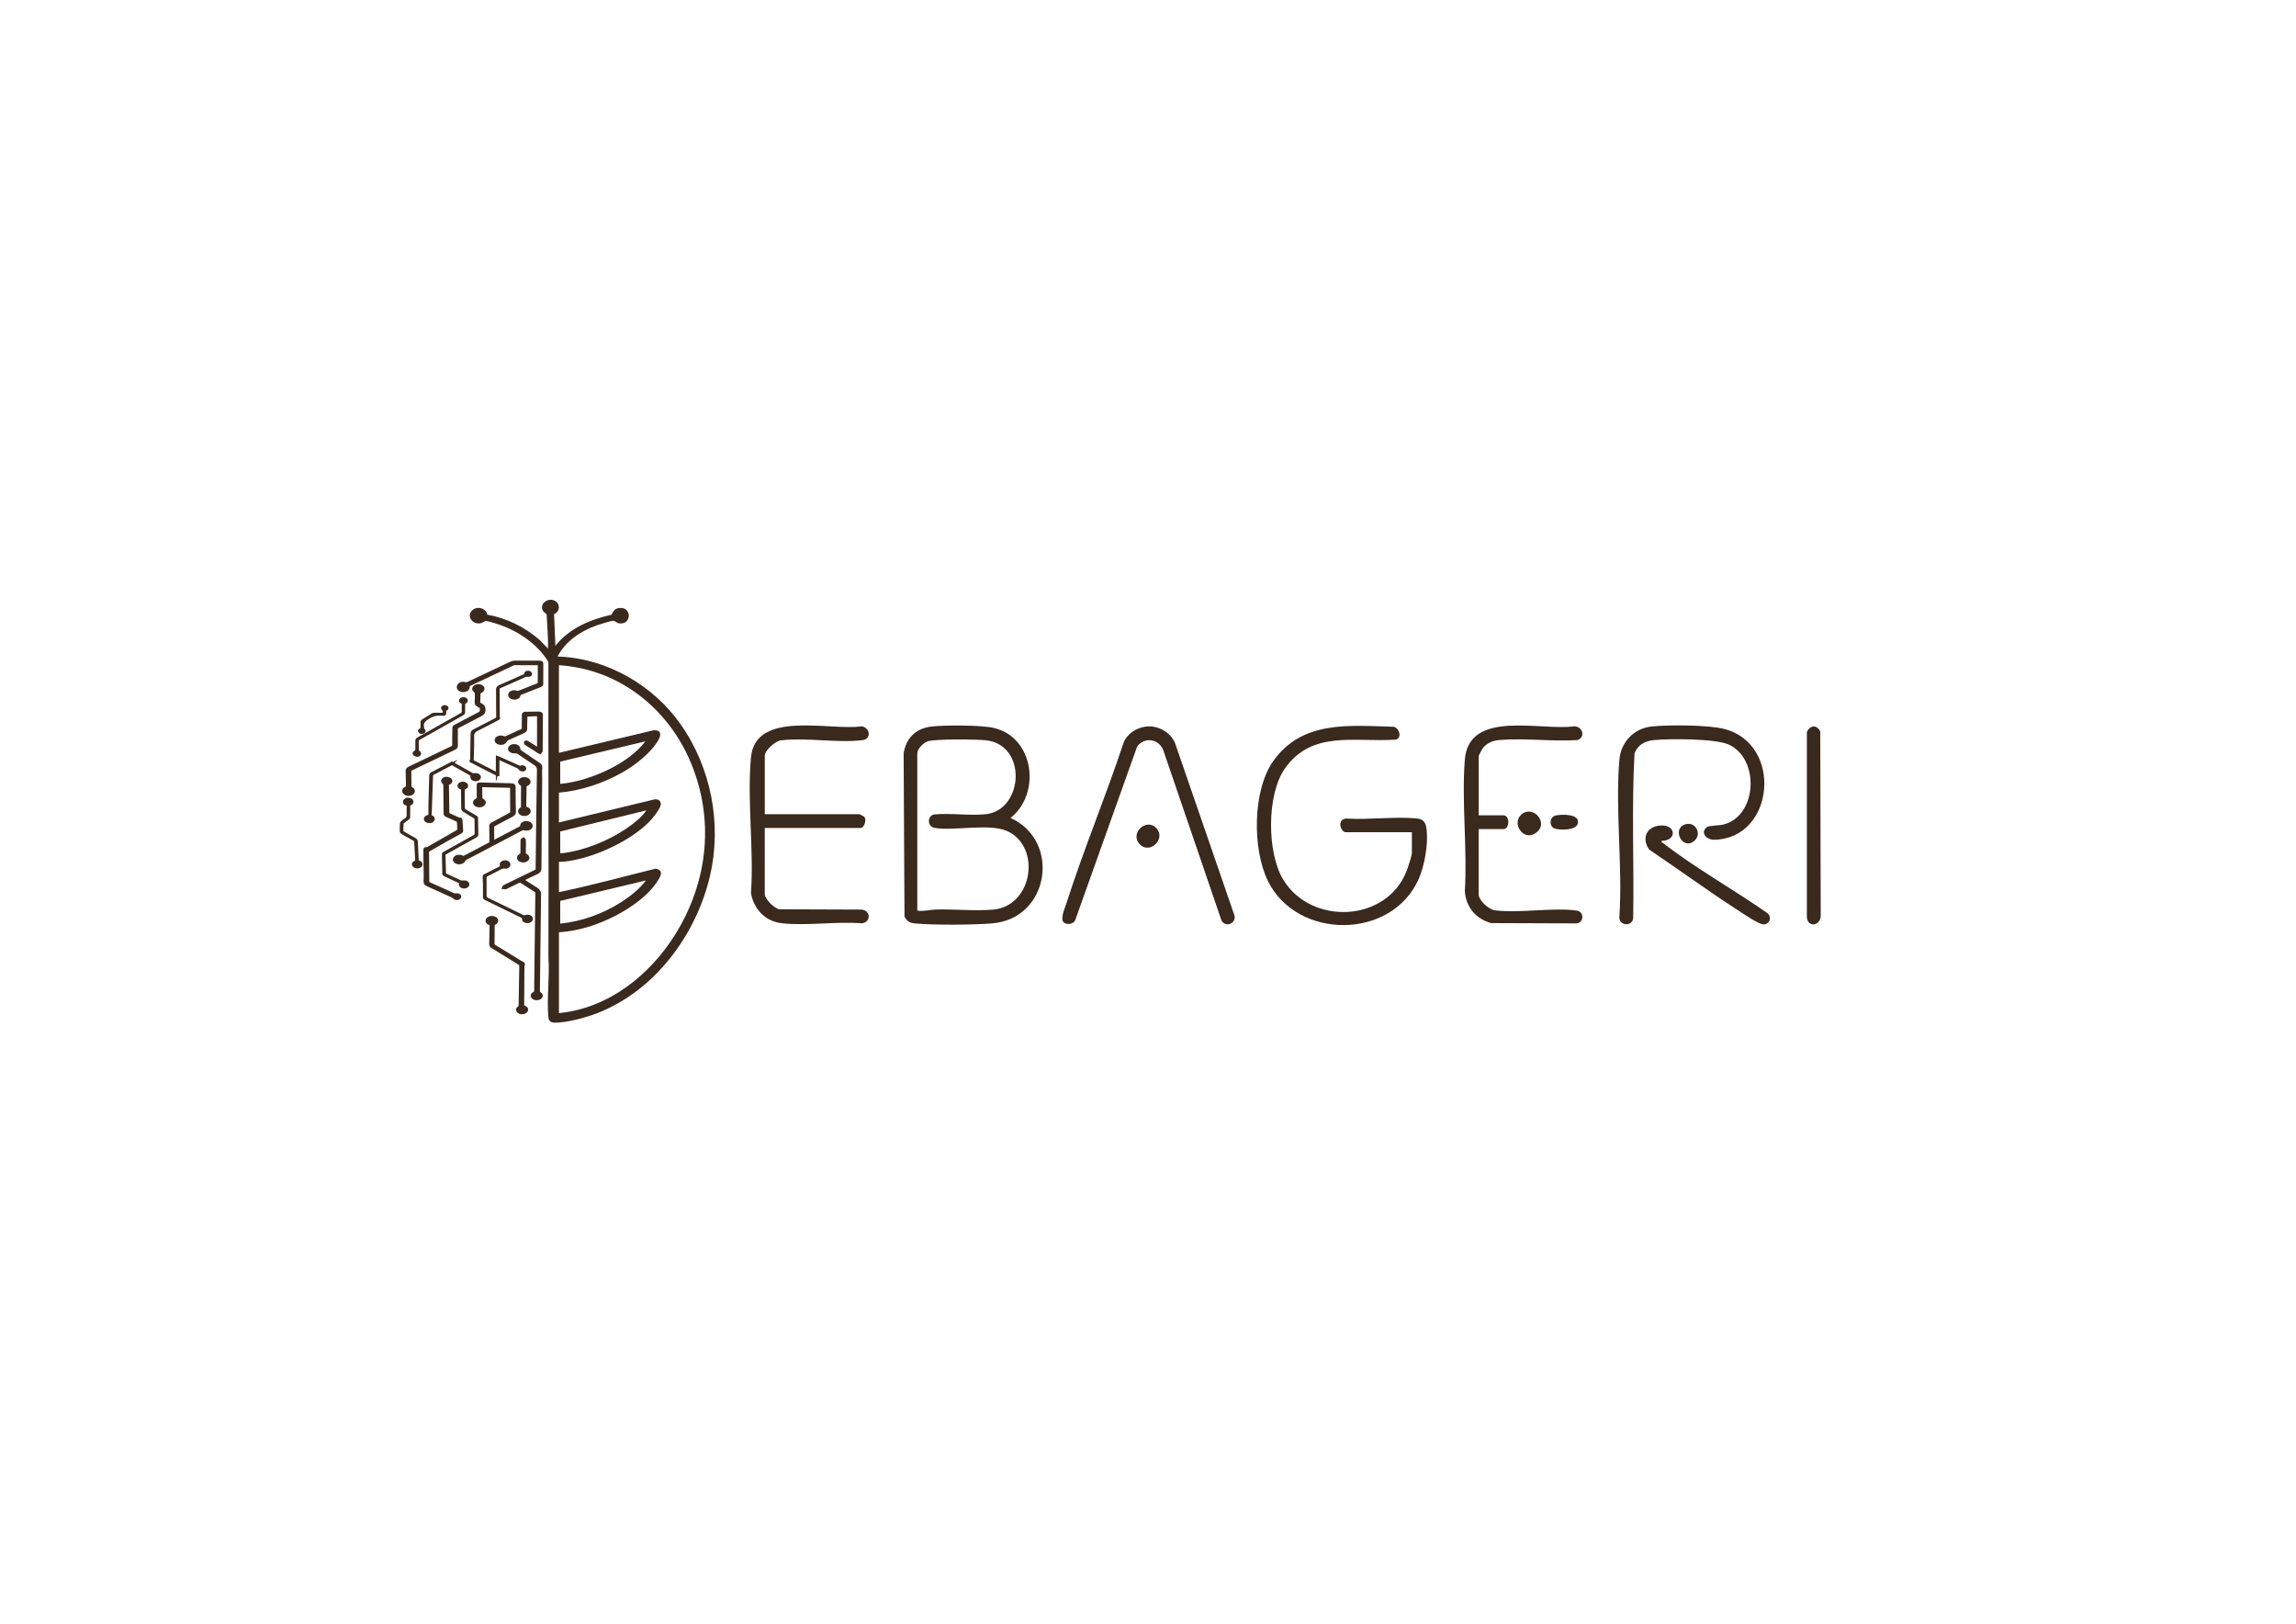
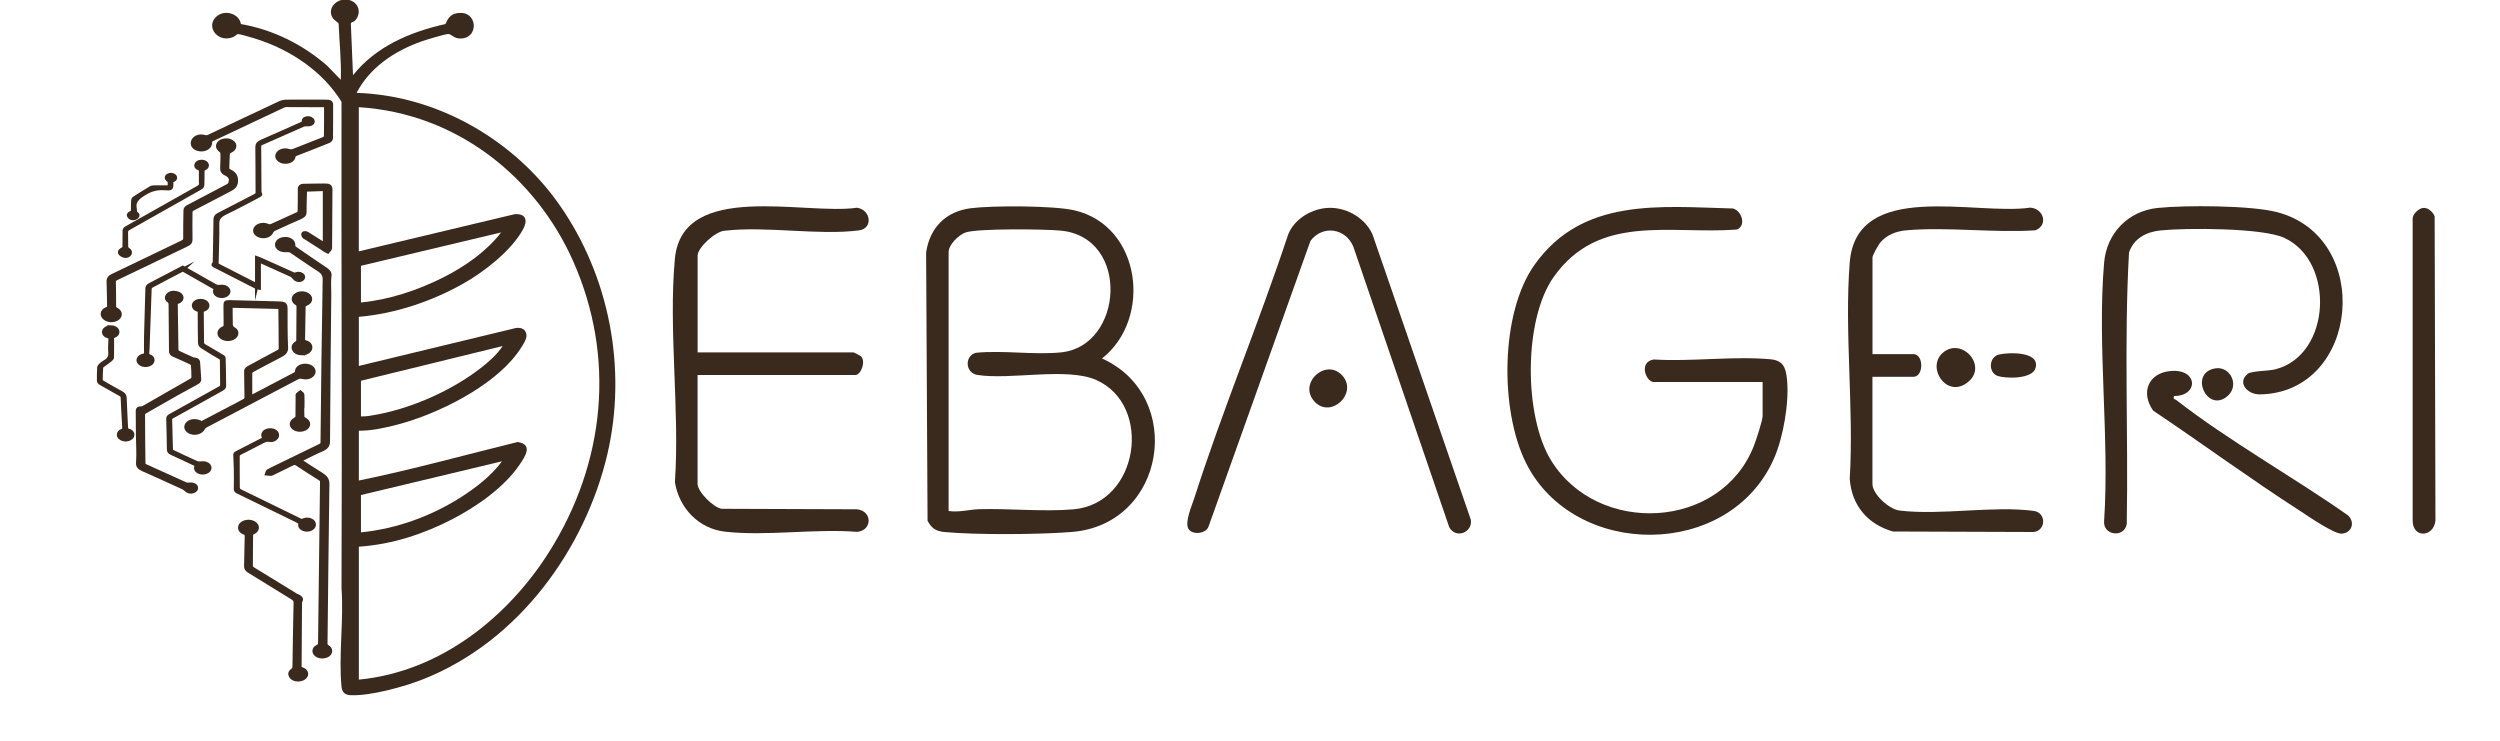
- <svg xmlns="http://www.w3.org/2000/svg" id="Layer_1" version="1.1" viewBox="0 0 841.89 595.28">
+ <svg xmlns="http://www.w3.org/2000/svg" id="Layer_1" version="1.1" viewBox="125 220 557 165">
  <defs>
    <style>
      .st0, .st1 {
        fill: #3a291d;
      }

      .st1 {
        stroke: #3a291d;
        stroke-miterlimit: 10;
        stroke-width: .82px;
      }
    </style>
  </defs>
  <path class="st0" d="M203.66,236.75c4.95-6.25,12.5-9.6,20.58-11.39.48-1.08,1-2.07,2.36-2.37,4.97-1.1,5.32,5.88.71,5.58-1.12-.07-1.69-.85-2.31-.99-.54-.12-5.15,1.32-6.01,1.62-6.2,2.17-11.66,5.93-14.54,11.49,18.47.6,35.25,10.86,45.04,24.73,11.43,16.2,15.24,36.97,10.82,55.82-4.83,20.58-19.36,41.55-41.11,50.12-4.11,1.62-11.64,3.73-16.07,3.53-1.36-.06-1.92-.72-2.04-1.91-.68-6.97.53-14.84,0-21.9.15-36.1-.07-72.24,0-108.41-4.15-6.7-11.32-11.63-19.3-14.09-.58-.18-3.48-1.05-3.83-.98-.16.03-.63.48-.92.61-3.34,1.5-6.3-2.12-3.91-4.44,1.81-1.76,5.17-.79,5.55,1.59,7.26,1.26,13.92,4.65,19.21,9.28l3.04,3.14c.15-4.18-.32-8.31-.48-12.48-.06-.31-1.01-.79-1.32-1.28-1.64-2.65,2.01-5.3,4.6-3.61,1.55,1.01,1.55,3.12.23,4.3-.24.22-.77.18-.79.59l.48,11.46ZM204.94,243.9v32.1l34.74-8.28c2.71-.16,2.85,1.57,1.83,3.42-2.57,4.67-8.5,9.35-13.34,12.07-6.93,3.9-15.07,6.68-23.22,7.38v10.94l34.9-8.43c1.45-.27,2.49.42,2.45,1.79-.03,1.02-1.46,3.01-2.12,3.91-5.45,7.31-17.49,13.42-26.7,15.82-2.73.71-5.67,1.36-8.53,1.35v11.09c11.92-2.43,23.6-5.69,35.38-8.58,3.55.55,1.61,3.3.42,5.07-3.37,4.99-9.48,9.28-15.02,12.15-6.34,3.28-13.46,5.62-20.78,6.1v29.62c18.45-1.78,33.41-14.26,42.34-28.36,12.62-19.94,14.93-43.57,5.34-65.03-8.14-18.2-25.41-32.73-47.67-34.15ZM205.42,279.22v8.17c6.32-.6,12.67-2.74,18.22-5.52,5-2.51,9.71-5.83,13.03-10.09l-31.25,7.44ZM205.42,312.78c1.31.04,2.6-.24,3.88-.48,7.88-1.51,16.51-5.44,22.64-10.17,1.9-1.46,3.76-3.08,5.05-5.03l-31.57,7.73v7.95ZM205.42,330.29v8.32c7.97-.8,15.63-3.61,22.17-7.76,3.45-2.19,6.9-4.87,9.25-8.07l-31.41,7.51Z" />
  <g>
    <path class="st1" d="M191.73,322.55c1.7,1.1,3.29,2.17,4.94,3.18.91.56,1.32,1.15,1.31,2.04-.17,11.86-.28,23.73-.42,35.59,0,.32.1.54.47.77.78.48.76,1.32.03,1.82-.73.49-1.95.46-2.6-.08-.67-.55-.59-1.38.27-1.8.46-.23.54-.47.54-.82.14-11.98.28-23.96.44-35.94,0-.3-.14-.47-.45-.66-1.71-1.07-3.4-2.16-5.06-3.26-.41-.28-.67-.27-1.12-.04-1.35.69-2.75,1.35-4.13,2.02-.17.08-.35.22-.53.24-.31.02-.63-.04-.94-.07.08-.2.07-.47.26-.59.45-.29.99-.51,1.49-.76,3.34-1.63,6.67-3.25,10.02-4.87.42-.2.57-.41.57-.77.13-12.08.26-24.16.48-36.23.02-.96-.29-1.61-1.31-2.25-2.11-1.33-4.08-2.76-6.14-4.13-.19-.13-.58-.19-.85-.16-.91.09-1.7-.14-2.11-.67-.36-.46-.24-1.09.26-1.48.55-.42,1.41-.55,2.14-.32.78.25,1.15.78,1.1,1.43-.01.19.14.44.34.58,2.24,1.55,4.49,3.09,6.76,4.61.62.42,1.06.78.96,1.51-.18,1.33-.03,2.68-.05,4.03-.1,10.95-.23,21.9-.28,32.85,0,.9-.36,1.42-1.43,1.87-1.47.63-2.85,1.36-4.27,2.05-.21.1-.41.21-.69.36Z" />
    <path class="st1" d="M180.81,308.54c.65-.34,1.31-.68,1.96-1.02,2.59-1.36,5.18-2.73,7.78-4.08.36-.19.58-.37.58-.72,0-.8,1.03-1.38,2.15-1.27,1.08.11,1.83.86,1.59,1.6-.26.8-1.35,1.27-2.43.99-.52-.13-.85-.08-1.27.14-6.73,3.54-13.47,7.08-20.19,10.62-.33.17-.61.45-.76.72-.43.76-1.55,1.15-2.58.84-1.05-.32-1.48-1.17-.95-1.87.55-.72,1.8-.92,2.8-.45.14.06.27.13.43.22,2.2-1.15,4.39-2.3,6.59-3.45.98-.52,1.99-1.02,2.94-1.56.23-.13.43-.4.43-.6-.01-2.01-.08-4.01-.08-6.02,0-.23.27-.53.54-.68,2.21-1.22,4.47-2.4,6.69-3.61.24-.13.47-.4.47-.6,0-3-.04-6.01-.07-9.01,0-.08-.03-.16-.05-.3-3.63-.09-7.25-.18-10.96-.27,0,.25,0,.43,0,.61.01,1.08.03,2.16.03,3.24,0,.51,0,.95.71,1.34.83.46.68,1.41-.12,1.89-.84.51-2.07.43-2.77-.18-.66-.58-.53-1.48.38-1.89.51-.23.59-.48.58-.86-.03-1.44-.03-2.89-.03-4.33,0-.66.13-.72,1.07-.7,3.61.1,7.23.18,10.84.28,1.25.03,1.54.24,1.55,1.11.03,2.9-.04,5.81.12,8.71.05.9-.36,1.37-1.32,1.85-2.08,1.04-4.07,2.16-6.11,3.23-.4.21-.57.44-.56.79.02,1.74.01,3.48.01,5.28Z" />
    <path class="st1" d="M163.7,285.21c.86,0,1.52.33,1.72.82.19.47-.07.98-.74,1.23-.41.15-.49.34-.48.63.05,3.37.08,6.73.15,10.1,0,.2.23.47.47.58.99.48,2.02.92,3.03,1.38.1.04.2.12.31.12,1.03,0,1.02.49,1.04,1.02.05,1.14.18,2.28.23,3.42,0,.22-.14.52-.38.65-1.57.9-3.2,1.74-4.79,2.63-2.34,1.32-4.66,2.65-6.98,3.99-.2.12-.37.35-.37.53,0,3.67.04,7.33.09,11,0,.16.18.38.37.47,2.98,1.37,5.98,2.73,8.99,4.07.2.09.52.1.77.07.76-.09,1.33.1,1.54.55.18.39-.07.82-.61,1.01-.6.22-1.19.07-1.63-.38-.18-.18-.42-.36-.69-.48-2.93-1.34-5.86-2.68-8.82-3.99-.83-.37-1.26-.69-1.2-1.5.14-2.07,0-4.14-.03-6.22-.02-1.76-.02-3.52-.04-5.28,0-.41.1-.73.87-.67.17.01.38-.11.54-.2,3.54-2.02,7.08-4.03,10.6-6.07.22-.13.39-.38.39-.58.01-.91-.02-1.83-.1-2.74-.02-.2-.24-.46-.49-.58-1.21-.58-2.45-1.12-3.7-1.66-.49-.21-.7-.47-.7-.89-.01-3.42-.05-6.83-.09-10.25,0-.38-.02-.73-.47-1.04-.43-.3-.45-.72-.18-1.12.29-.43.82-.62,1.36-.65Z" />
    <path class="st1" d="M149.85,291.38c-.84,0-1.64-.41-1.91-1-.26-.58.01-1.23.77-1.52.48-.19.57-.41.56-.76-.05-1.82-.05-3.65-.12-5.47-.02-.55.28-.9.89-1.2,5.17-2.48,10.32-4.97,15.5-7.44.48-.23.69-.46.69-.88-.01-2.11,0-4.21.06-6.32,0-.24.24-.54.51-.69,3.01-1.6,6.06-3.17,9.07-4.77.24-.13.32-.4.46-.61.04-.05,0-.13.01-.2.23-.78-.15-1.38-1.09-1.82-.66-.31-.83-.75-.79-1.29.07-1.09.07-2.19.06-3.28,0-.2-.16-.44-.36-.59-.62-.46-.8-1.01-.45-1.55.33-.51,1.12-.81,1.91-.75.79.07,1.46.51,1.6,1.05.15.58-.23,1.08-.98,1.43-.22.1-.43.34-.44.52-.07,1.03-.07,2.06-.12,3.08-.02.32.05.59.46.78,1.29.58,1.56,1.4,1.47,2.44-.07.78-.5,1.25-1.33,1.68-2.76,1.42-5.49,2.88-8.25,4.3-.41.21-.56.44-.55.79,0,2.04-.04,4.08,0,6.12,0,.49-.22.79-.79,1.06-5.23,2.5-10.45,5.02-15.68,7.52-.45.21-.61.43-.6.81.04,1.79.05,3.58.05,5.37,0,.32.09.55.49.76.73.39.94,1.01.64,1.56-.28.52-.95.86-1.74.87Z" />
    <path class="st1" d="M197.61,243.47c-.96,0-1.95,0-2.93,0-1.96,0-3.92-.02-5.88-.02-.26,0-.55.08-.77.19-5.26,2.48-10.5,4.96-15.76,7.44-.38.18-.44.37-.42.66.07,1.13-1.38,1.9-2.76,1.48-1.05-.31-1.47-1.16-1-1.98.42-.73,1.44-1.07,2.49-.76.48.14.75.01,1.09-.15,5.23-2.48,10.45-4.96,15.7-7.41.42-.19.99-.31,1.49-.31,2.91-.03,5.81-.01,8.72,0,1.01,0,1.23.13,1.23.83,0,2.47.01,4.95-.03,7.42,0,.21-.28.5-.54.61-2.39.97-4.81,1.91-7.23,2.85-.36.14-.55.29-.58.6-.09.79-1.15,1.3-2.24,1.13-1.04-.16-1.69-.93-1.38-1.64.32-.75,1.48-1.17,2.48-.83.52.18.86.09,1.28-.08,2.14-.85,4.29-1.68,6.42-2.53.26-.11.59-.35.59-.53.04-2.29.03-4.57.03-6.96Z" />
    <path class="st1" d="M191.35,371.44c-.62-.02-1.21-.24-1.52-.72-.31-.47-.27-.96.27-1.34.38-.26.47-.53.47-.88.07-4.74.14-9.49.25-14.23,0-.45-.17-.76-.66-1.06-3.25-1.98-6.46-3.98-9.69-5.97-.48-.3-.7-.63-.68-1.09.06-2.26.09-4.51.14-6.77,0-.3-.05-.5-.5-.67-.82-.29-1.15-.92-.91-1.53.21-.55.95-.95,1.78-.97.82-.02,1.59.35,1.86.89.28.57.03,1.2-.72,1.54-.38.17-.46.37-.46.66-.01,2.26-.06,4.51-.05,6.77,0,.23.18.52.42.67,3.19,1.97,6.4,3.93,9.61,5.89.16.1.37.14.53.23.43.25.79.52.52.97-.1.16-.12.35-.13.53-.03,4.69-.05,9.39-.09,14.08,0,.32.09.5.54.65.75.25,1.07.84.86,1.39-.22.56-.89.94-1.83.95Z" />
    <path class="st1" d="M197.33,274.3c0-4.03,0-8.05,0-12.15-1.37.05-2.81.1-4.35.15,0,.28,0,.5,0,.73-.03,1.43-.1,2.85-.09,4.28,0,.54-.33.84-.95,1.11-1.96.86-3.91,1.74-5.84,2.64-.27.13-.51.38-.6.6-.32.76-1.37,1.19-2.43.94-1.05-.25-1.56-1.08-1.1-1.78.46-.7,1.68-.98,2.64-.56.39.17.65.15,1-.02,1.9-.87,3.82-1.71,5.71-2.59.22-.1.39-.36.4-.55.04-1.56.03-3.12.04-4.68,0-.23-.04-.48.07-.69.09-.16.39-.37.61-.37,1.6-.05,3.2-.04,4.8-.07,1.09-.02,1.42.18,1.42.94-.02,4.3-.05,8.6-.08,12.89,0,.12.03.25-.04.34-.15.22-.35.42-.52.63-.26-.13-.52-.26-.76-.41-.21-.13-.38-.29-.59-.43-1.22-.78-2.45-1.56-3.68-2.34-.11-.07-.27-.12-.3-.2-.09-.21-.26-.5-.13-.65.25-.28.66-.16.97.03.48.29.95.6,1.42.9.72.45,1.43.9,2.15,1.36.08-.02.15-.03.23-.05Z" />
    <path class="st1" d="M182.23,283.48c0-2.01,0-3.94,0-5.99.38.14.62.22.84.31,2.37,1.06,4.73,2.12,7.09,3.19.29.13.51.21.88.06.54-.22,1.22,0,1.46.4.21.36-.01.77-.5.92-.55.17-1.16-.06-1.45-.47-.16-.23-.4-.48-.7-.62-2.31-1.06-4.63-2.1-7.13-3.22,0,2.07,0,4.04,0,6.07-.27-.05-.39-.05-.47-.09-3.1-1.58-6.19-3.16-9.28-4.74-.3-.15-.7-.27-.23-.6.12-.08.07-.28.07-.43.06-3.14.13-6.27.16-9.41,0-.49.23-.79.78-1.07,2.71-1.39,5.39-2.8,8.1-4.19.36-.19.5-.38.5-.7-.03-3.38,0-6.77-.05-10.15,0-.59.28-.93.99-1.24,2.99-1.29,5.95-2.63,8.93-3.95.31-.14.46-.26.42-.55-.06-.45.48-.75,1.09-.71.61.05,1.07.47.97.88-.09.39-.62.6-1.22.56-.31-.02-.7,0-.96.11-3.08,1.35-6.15,2.72-9.23,4.08-.36.16-.51.32-.5.63.03,3.38.04,6.77.06,10.15,0,.1-.05.23.02.29.38.35-.01.5-.33.66-2.41,1.25-4.77,2.56-7.25,3.74-1.3.61-1.86,1.27-1.84,2.4.06,2.95-.1,5.91-.15,8.86,0,.17.14.4.33.49,2.72,1.4,5.46,2.79,8.19,4.18.07.04.17.05.42.11Z" />
    <path class="st1" d="M168.81,323.57c-1.9-.89-3.74-1.76-5.6-2.61-.44-.2-.62-.42-.62-.8-.02-2.27-.08-4.55-.15-6.82,0-.3.08-.51.45-.71,3.73-2.06,7.45-4.13,11.16-6.21.2-.11.41-.33.41-.5,0-1.89-.05-3.78-.06-5.67,0-.27-.1-.43-.42-.61-1.38-.8-2.75-1.62-4.06-2.48-.27-.18-.4-.55-.4-.84-.05-2.22-.06-4.45-.06-6.67,0-.3-.04-.51-.51-.66-.66-.21-.93-.75-.74-1.22.18-.46.78-.78,1.48-.78.71,0,1.28.29,1.49.76.21.48-.04,1-.7,1.23-.42.15-.5.33-.49.62.03,2.26.02,4.51.06,6.77,0,.22.2.51.44.66,1.39.84,2.82,1.65,4.22,2.49.12.07.16.23.16.35.05,2.07.1,4.15.11,6.22,0,.18-.23.42-.45.55-3.71,2.08-7.43,4.15-11.16,6.21-.31.17-.43.34-.42.61.06,2.22.1,4.45.17,6.67,0,.18.18.42.39.52,1.73.83,3.48,1.65,5.25,2.45.24.11.61.15.89.11.78-.12,1.48.03,1.85.47.36.43.26.98-.25,1.33-.53.36-1.27.42-1.89.15-.63-.27-.86-.75-.63-1.3.03-.08.07-.16.12-.27Z" />
    <path class="st1" d="M192.28,298.77c-.8,0-1.48-.31-1.76-.84-.29-.55-.16-1.07.47-1.46.34-.21.43-.43.43-.73,0-2.47.02-4.94.05-7.42,0-.3-.08-.51-.43-.73-.86-.52-.84-1.41-.02-1.93.81-.51,2.04-.44,2.71.15.69.61.51,1.51-.47,1.9-.47.19-.57.4-.58.74-.02,2.36-.07,4.71-.12,7.07,0,.33.02.57.58.72.83.23,1.2.89.99,1.49-.22.62-.95,1.02-1.86,1.02Z" />
    <path class="st1" d="M165.74,280.06c-2.35,1.23-4.67,2.43-6.95,3.66-.23.12-.4.4-.41.61-.17,4.41-.31,8.82-.46,13.23,0,.27-.02.53-.05.8-.04.43-.11.81.61,1.09.57.22.67.83.4,1.26-.27.45-.96.71-1.68.65-.66-.06-1.22-.43-1.35-.9-.13-.46.2-.95.8-1.18.2-.08.43-.13.85-.19,0-1.39-.03-2.78,0-4.17.09-3.57.21-7.13.3-10.7,0-.39.27-.6.67-.81,2.41-1.25,4.8-2.51,7.27-3.8,1.29.73,2.59,1.46,3.89,2.2,1.14.65,2.26,1.31,3.42,1.93.21.12.59.17.86.13.79-.11,1.45.04,1.82.51.36.44.24.97-.28,1.32-.5.34-1.24.39-1.83.15-.64-.27-.9-.77-.68-1.29.04-.09.1-.18.16-.3-2.46-1.4-4.92-2.8-7.37-4.19Z" />
    <path class="st1" d="M192.21,336.09c.62-.36,1.28-.49,1.98-.21.56.22.81.59.79,1.04-.03.62-.73,1.12-1.58,1.12-.89,0-1.66-.51-1.55-1.16.07-.43-.18-.61-.61-.83-4.44-2.16-8.86-4.34-13.32-6.49-.51-.25-.42-.5-.42-.83.02-1.44.03-2.89,0-4.33-.02-1.05-.1-2.11-.12-3.16,0-.12.22-.28.39-.37,1.84-.95,3.7-1.9,5.55-2.84.19-.1.37-.2.59-.31-.08-.16-.17-.31-.23-.47-.2-.48.08-1,.66-1.26.58-.26,1.33-.23,1.85.06.54.31.74.89.46,1.36-.27.45-.9.77-1.58.64-.69-.13-1.1.08-1.58.33-1.67.86-3.37,1.71-5.03,2.58-.24.13-.46.39-.46.59-.02,2.35.02,4.71.02,7.06,0,.38.16.62.63.85,4.43,2.15,8.83,4.31,13.25,6.47.08.04.16.07.3.12Z" />
    <path class="st1" d="M149.63,292.86c.69,0,1.3.3,1.5.76.2.46-.02.99-.63,1.21-.45.16-.49.38-.49.67,0,1.38.01,2.75-.02,4.13,0,.19-.2.4-.4.55-.59.47-1.24.91-1.84,1.38-.11.09-.17.24-.17.36-.05.89-.11,1.79-.1,2.69,0,.19.18.44.39.57,1.38.81,2.77,1.61,4.19,2.37.52.28.73.59.75,1.04.08,2.22.22,4.44.31,6.66.01.33.07.54.58.68.66.18.96.73.79,1.21-.17.46-.76.8-1.43.82-.7.02-1.33-.3-1.55-.78-.2-.46.02-.97.65-1.2.44-.16.5-.35.48-.67-.14-2.24-.25-4.47-.35-6.71-.01-.33-.15-.55-.52-.75-1.49-.82-2.96-1.65-4.41-2.49-.2-.12-.36-.35-.36-.53-.02-.98,0-1.96.06-2.93.01-.19.16-.4.33-.56.27-.25.57-.5.92-.69,1.02-.55,1.29-1.25,1.22-2.12-.08-.97,0-1.96.03-2.93.01-.32-.03-.54-.56-.68-.71-.19-1-.73-.81-1.24.17-.46.77-.78,1.46-.79Z" />
    <path class="st1" d="M169.72,259.58c0-.38,0-.76,0-1.14,0-.39.07-.74-.59-.99-.6-.22-.55-.88-.06-1.22.47-.33,1.25-.32,1.72.02.48.35.48.96-.11,1.23-.47.21-.52.46-.52.79,0,.99,0,1.99-.04,2.98,0,.2-.18.45-.39.57-5.3,3.01-10.62,6.01-15.95,9-.46.26-.69.52-.66.95.05,1.09,0,2.19.04,3.28,0,.18.17.4.36.52.44.28.6.6.4.98-.2.36-.65.6-1.17.49-.39-.09-.83-.33-.99-.59-.23-.36.04-.69.54-.93.2-.09.39-.32.39-.48.03-1.23,0-2.45.03-3.68,0-.18.16-.41.36-.53,5.33-3.02,10.66-6.03,16.01-9.02.49-.28.71-.55.65-.98-.06-.41-.01-.83-.01-1.24h0Z" />
    <path class="st1" d="M192.39,310.46c0,.8-.02,1.59.02,2.39,0,.17.18.4.38.5.74.4,1.08.95.83,1.51-.25.55-.93.91-1.74.93-.83.01-1.59-.37-1.83-.92-.25-.57.08-1.11.81-1.52.21-.12.37-.37.38-.56.03-1.49.03-2.99.03-4.48,0-.13-.06-.29.02-.39.16-.19.41-.34.62-.5.18.17.49.33.5.51.05.84.02,1.69.02,2.54h-.04Z" />
    <path class="st1" d="M162.77,261.69c0-.44.03-.83-.01-1.23-.01-.12-.18-.25-.31-.35-.44-.34-.45-.73-.02-1.01.41-.26,1.04-.23,1.39.06.37.31.32.78-.23.99-.49.19-.37.46-.37.72.01,1.14,0,1.22-1.55,1.11-1.89-.13-3.23.34-4.63,1.22-1.44.9-2.29,1.8-1.98,3.17.1.44-.14.9.44,1.29.36.24.12.72-.34.9-.48.19-.93.13-1.26-.18-.35-.33-.31-.71.18-.91.47-.19.49-.43.49-.74,0-.73.03-1.46.07-2.19,0-.12.11-.28.24-.36,1.22-.78,2.45-1.56,3.71-2.31.19-.12.52-.17.79-.17,1.08-.02,2.17,0,3.36,0Z" />
  </g>
  <path class="st0" d="M341.31,266.39c4.87-.62,18.38-.59,23.01.46,14.93,3.39,17.5,24.13,6.21,33.02,18.61,8.37,14.3,37-6.79,38.66-7.34.58-21.11.67-28.38,0-1.82-.17-2.86-.86-3.7-2.51l-.32-59.79c.83-5.53,4.39-9.13,9.97-9.84ZM336.35,333.85c2.27.36,4.66-.34,6.78-.4,6.77-.19,14.4.6,21,.03,14.69-1.26,17.77-23.21,5.11-28.82-6.5-2.88-19.13.03-26.45-1.12-2.85-.45-2.87-4.36-.33-4.94,6.1-.6,12.94.52,18.94-.09,13.91-1.4,15.48-25.62-.05-27.13-3.46-.34-18.61-.52-21.23.42-1.56.56-3.77,2.72-3.77,4.38v57.67Z" />
  <path class="st0" d="M517.71,305.11h-24.27c-1.69,0-3.45-4.48.03-5.02,8.37.53,17.77-.8,26.01-.04,2.81.26,3.4,1.84,3.67,4.49.51,5.16-.83,12.9-2.92,17.65-9.92,22.49-44.56,22.42-55.26.91-5.8-11.66-5.75-33.33,1.94-44.13,10.67-14.99,27.84-12.95,44.22-12.52,2.08.63,2.94,4,.78,4.7-14.97,1.09-30.66-3.65-40.73,10.53-6.77,9.53-6.67,31.02-.62,40.87,10.35,16.86,37.91,15.59,45.22-3.26.47-1.2,1.93-5.62,1.93-6.61v-7.57Z" />
  <path class="st0" d="M280.42,298.51h34.76c.09,0,1.58.81,1.65.87,1.14,1.18-.02,4.17-1.26,4.17h-35.15v24.27c0,1.74,3.49,5.22,5.33,5.54l30.18.11c3.48.37,3.45,4.72.03,5.03-9.37-.76-20.3,1.01-29.48-.05-5.86-.68-10.19-5.3-11.11-11.02,1.1-16-1.46-33.96-.01-49.73,1.61-17.59,29.07-9.69,40.58-11.42,3.17.5,3.6,4.64.43,5.05-9.07,1.16-20.5-.99-29.83.07-2.04.03-6.11,3.74-6.11,5.54v21.55Z" />
  <path class="st0" d="M420.14,266.38c4.32-.53,8.85,1.89,10.65,5.84l21.91,63.57c.45,2.84-3.33,4.36-4.81,1.67l-21.37-62.51c-1.72-4.14-6.87-4.88-9.56-1.26l-22.67,63.55c-.54,1.76-3.78,2.03-4.55.51s.81-5.1,1.36-6.81c6.34-19.74,14.39-39.02,20.91-58.71,1.28-3.24,4.76-5.43,8.13-5.85Z" />
  <path class="st0" d="M625.78,303.29c.84-.68,4.54-.59,6.18-1.01,12.46-3.18,13.34-24.09,1.95-29.3-4.87-2.23-21.76-2.22-27.47-1.65-3.23.32-6,1.74-7.1,4.94-1.12,20.03-.13,40.34-.5,60.47-.5,3.17-5.39,2.61-5.04-.73,1.23-18.59-1.58-39.16,0-57.51.56-6.54,5.36-11.49,11.91-12.17,6.16-.64,20.75-.58,26.56.92,21.65,5.59,18.43,40.18-3.69,40.62-2.9.06-5.2-2.62-2.8-4.57Z" />
  <path class="st0" d="M542.18,298.9h9.13c2.33,0,2.33,5.05,0,5.05h-9.13v23.88c0,2.29,3.78,5.71,6.11,5.93,9.28,1.09,20.83-1.13,29.83.07,2.81.38,2.78,4.34,0,4.7l-31.38-.11c-5.63-1.61-9.2-5.83-9.62-11.74.96-15.65-1.22-32.7,0-48.19,1.46-18.58,28.07-10.42,40.22-12.23,2.98.19,4.1,3.88,1.15,5.05-9.29.62-19.57-.8-28.74,0-2.21.19-4.36.98-5.82,2.72-.43.51-1.74,2.85-1.74,3.31v21.55Z" />
  <path class="st0" d="M664.79,266.34c1.13-.18,2.25.85,2.65,1.86l.18,67.8c-.43,3.75-5.07,3.96-5.08,0v-67.22c-.09-1.02,1.32-2.3,2.24-2.44Z" />
  <path class="st0" d="M609.36,308.22c-.22.9.17.64.49.89,11.9,9.25,25.94,17.04,38.32,25.74,1.56,1.52.85,3.83-1.37,4.05-1.71.17-7.73-4.03-9.53-5.19-11.03-7.1-21.65-14.92-32.54-22.22-2.83-3.97-1.15-8.4,3.91-8.83,6.14-.53,6.24,5.61.72,5.57Z" />
  <path class="st0" d="M557.83,298.63c4.3-3.8,10.58,3.31,5.12,6.87-4.49,2.93-8.72-3.69-5.12-6.87Z" />
  <path class="st0" d="M418.04,309.64c-4.13-4.08,2.42-10.11,6.09-5.9,3.38,3.88-2.47,9.47-6.09,5.9Z" />
  <path class="st0" d="M570.41,298.98c2.16-.5,9.18-.72,8.11,3.03-.7,2.46-6.5,2.38-8.41,1.76-2.15-.7-2.06-4.25.3-4.79Z" />
  <path class="st0" d="M618.59,302.07c3.41-.56,5.73,4.18,2.23,6.54-4.36,2.94-8.05-5.59-2.23-6.54Z" />
</svg>
